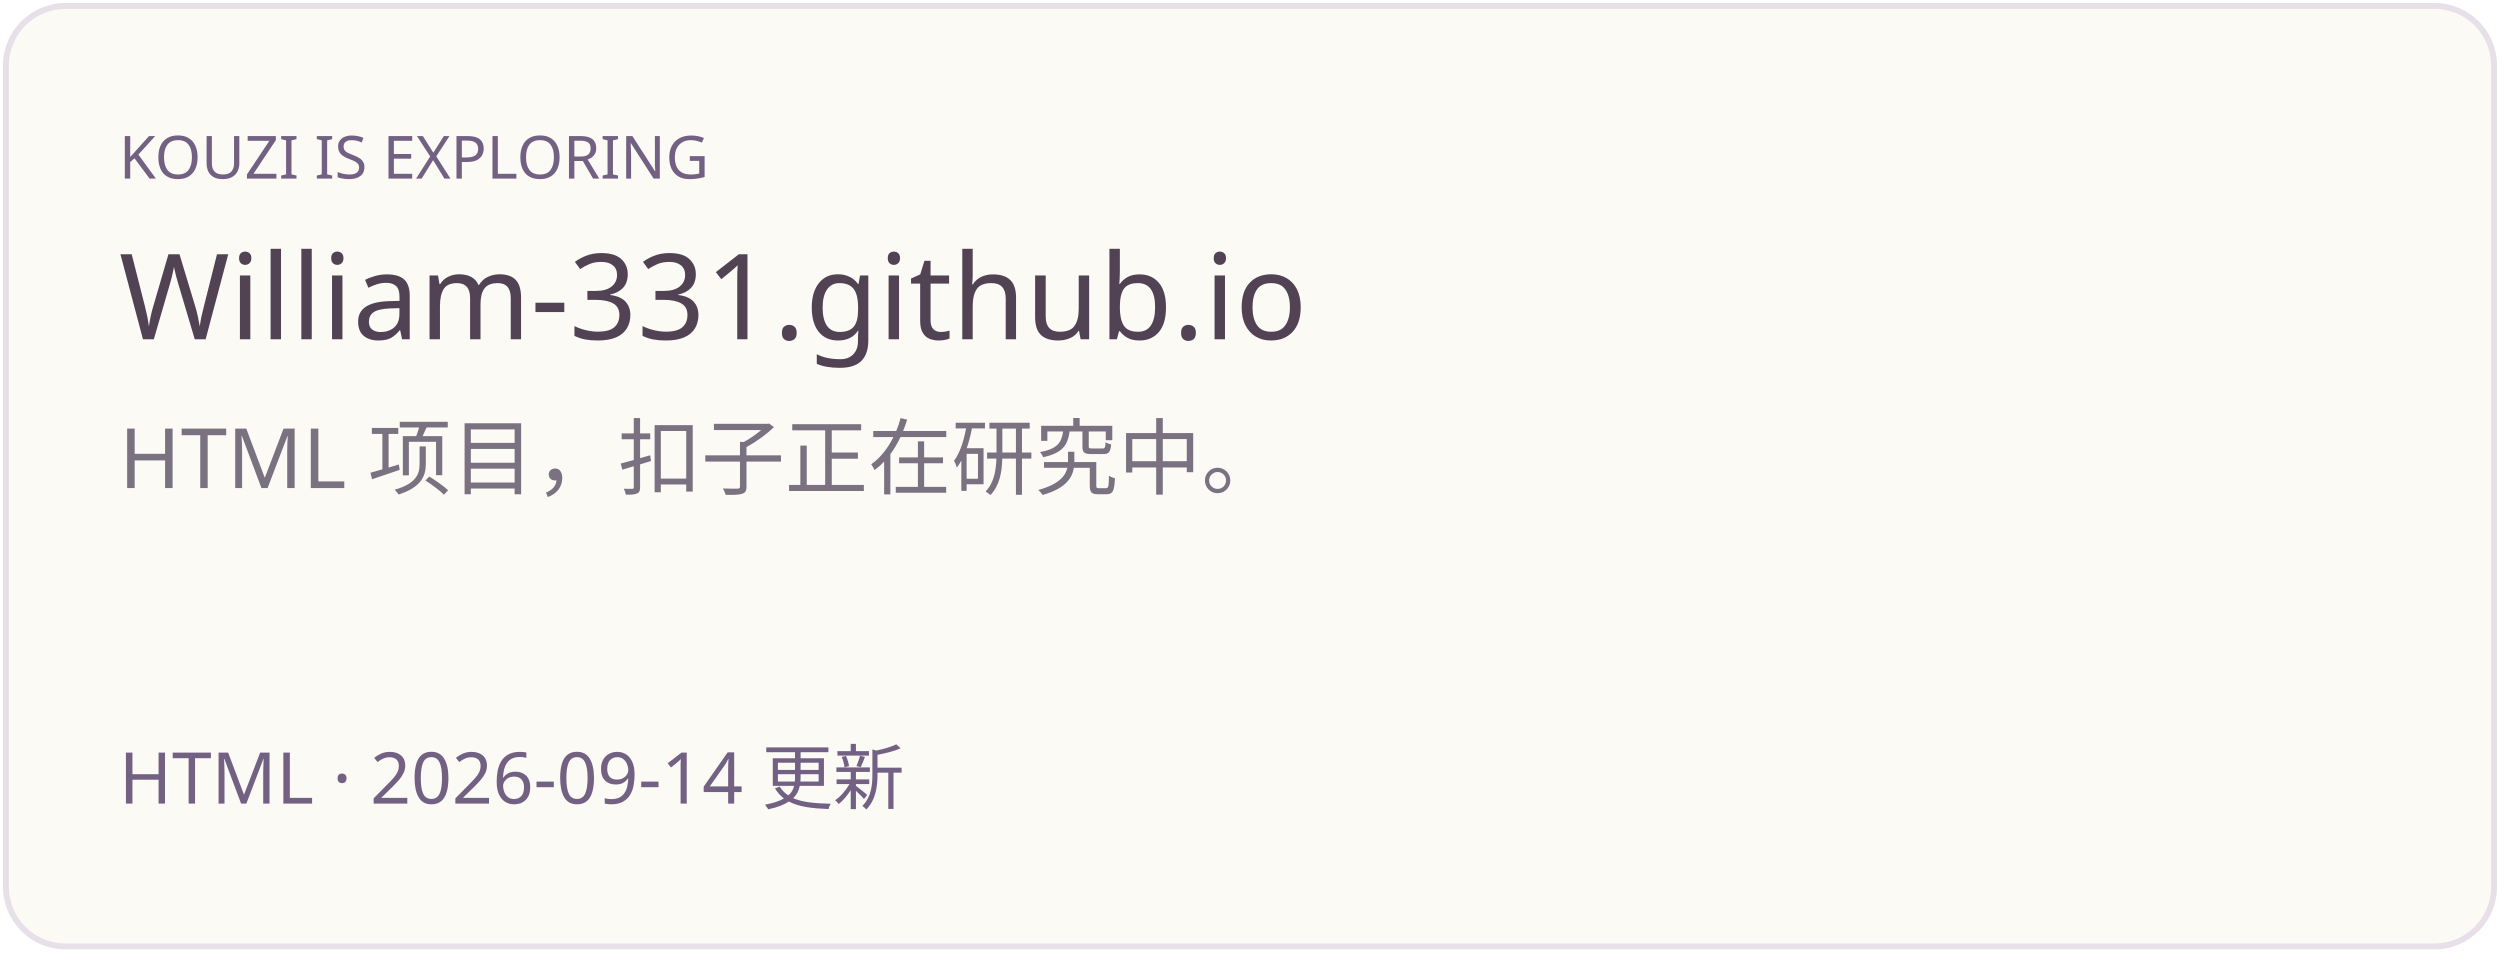
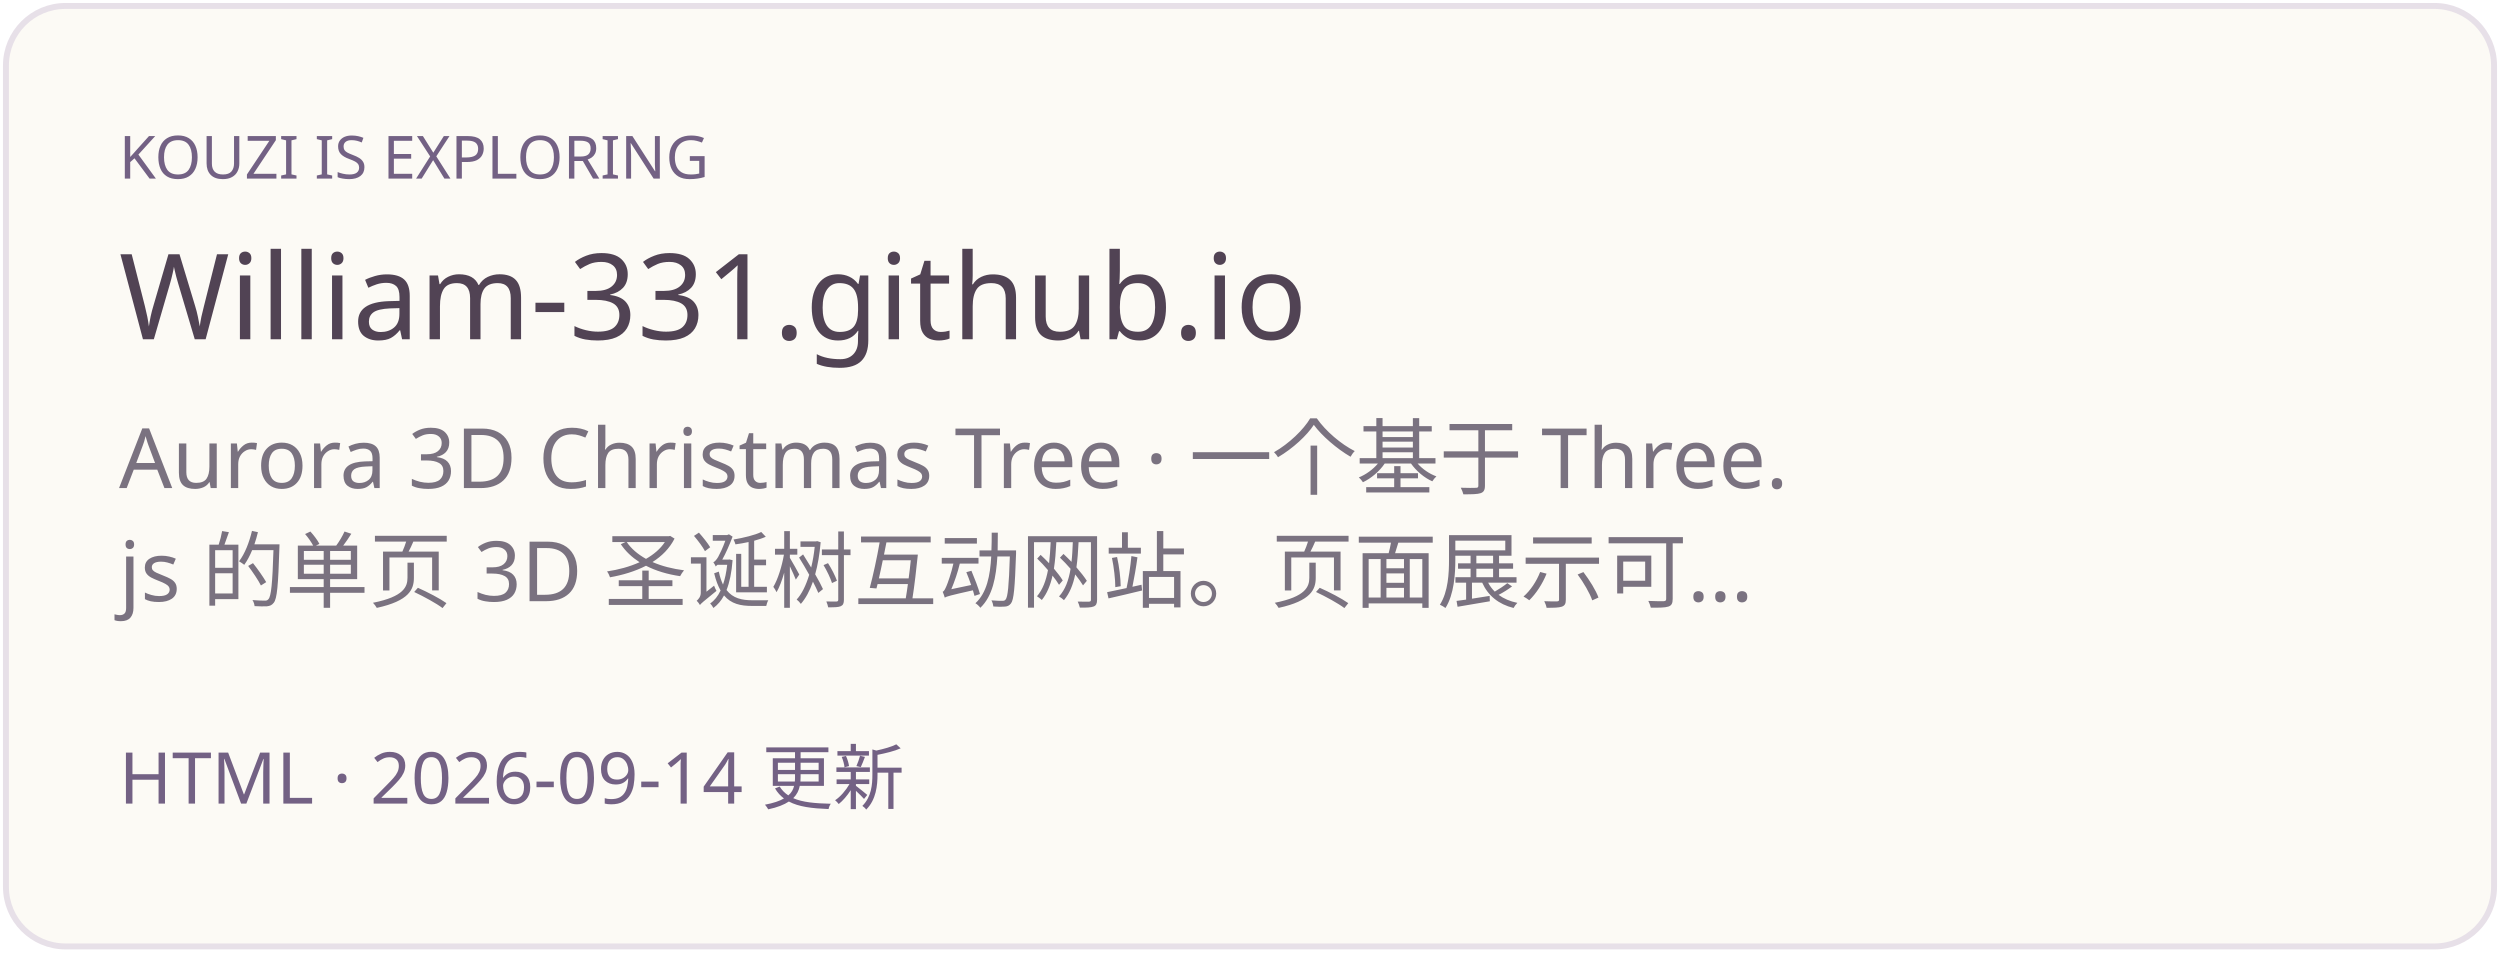
<svg xmlns="http://www.w3.org/2000/svg" width="420" height="160" viewBox="0 0 420 160" role="img">
  <rect x="1" y="1" width="418" height="158" rx="10" fill="#fcfaf5" stroke="#e7e0e8" />
  <text x="20" y="30" fill="#736184" font-size="10" font-family="Segoe UI,Microsoft YaHei,sans-serif">KOUZI IS EXPLORING</text>
  <text x="20" y="57" fill="#514354" font-size="20" font-family="Segoe UI,Microsoft YaHei,sans-serif">William-331.github.io</text>
-   <text x="20" y="82" fill="#7a7280" font-size="14" font-family="Segoe UI,Microsoft YaHei,sans-serif">HTML 项目，扣子正在研究中。</text>
+   <text x="20" y="82" fill="#7a7280" font-size="14" font-family="Segoe UI,Microsoft YaHei,sans-serif">Aurora 3D Christmas Tree · 一个基于 Three.</text>
+   <text x="20" y="101" fill="#7a7280" font-size="14" font-family="Segoe UI,Microsoft YaHei,sans-serif">js 的单页 3D 圣诞树互动网站。页面展示可…</text>
  <text x="20" y="135" fill="#736184" font-size="12" font-family="Segoe UI,Microsoft YaHei,sans-serif">HTML · 2026-09-14 更新</text>
</svg>
